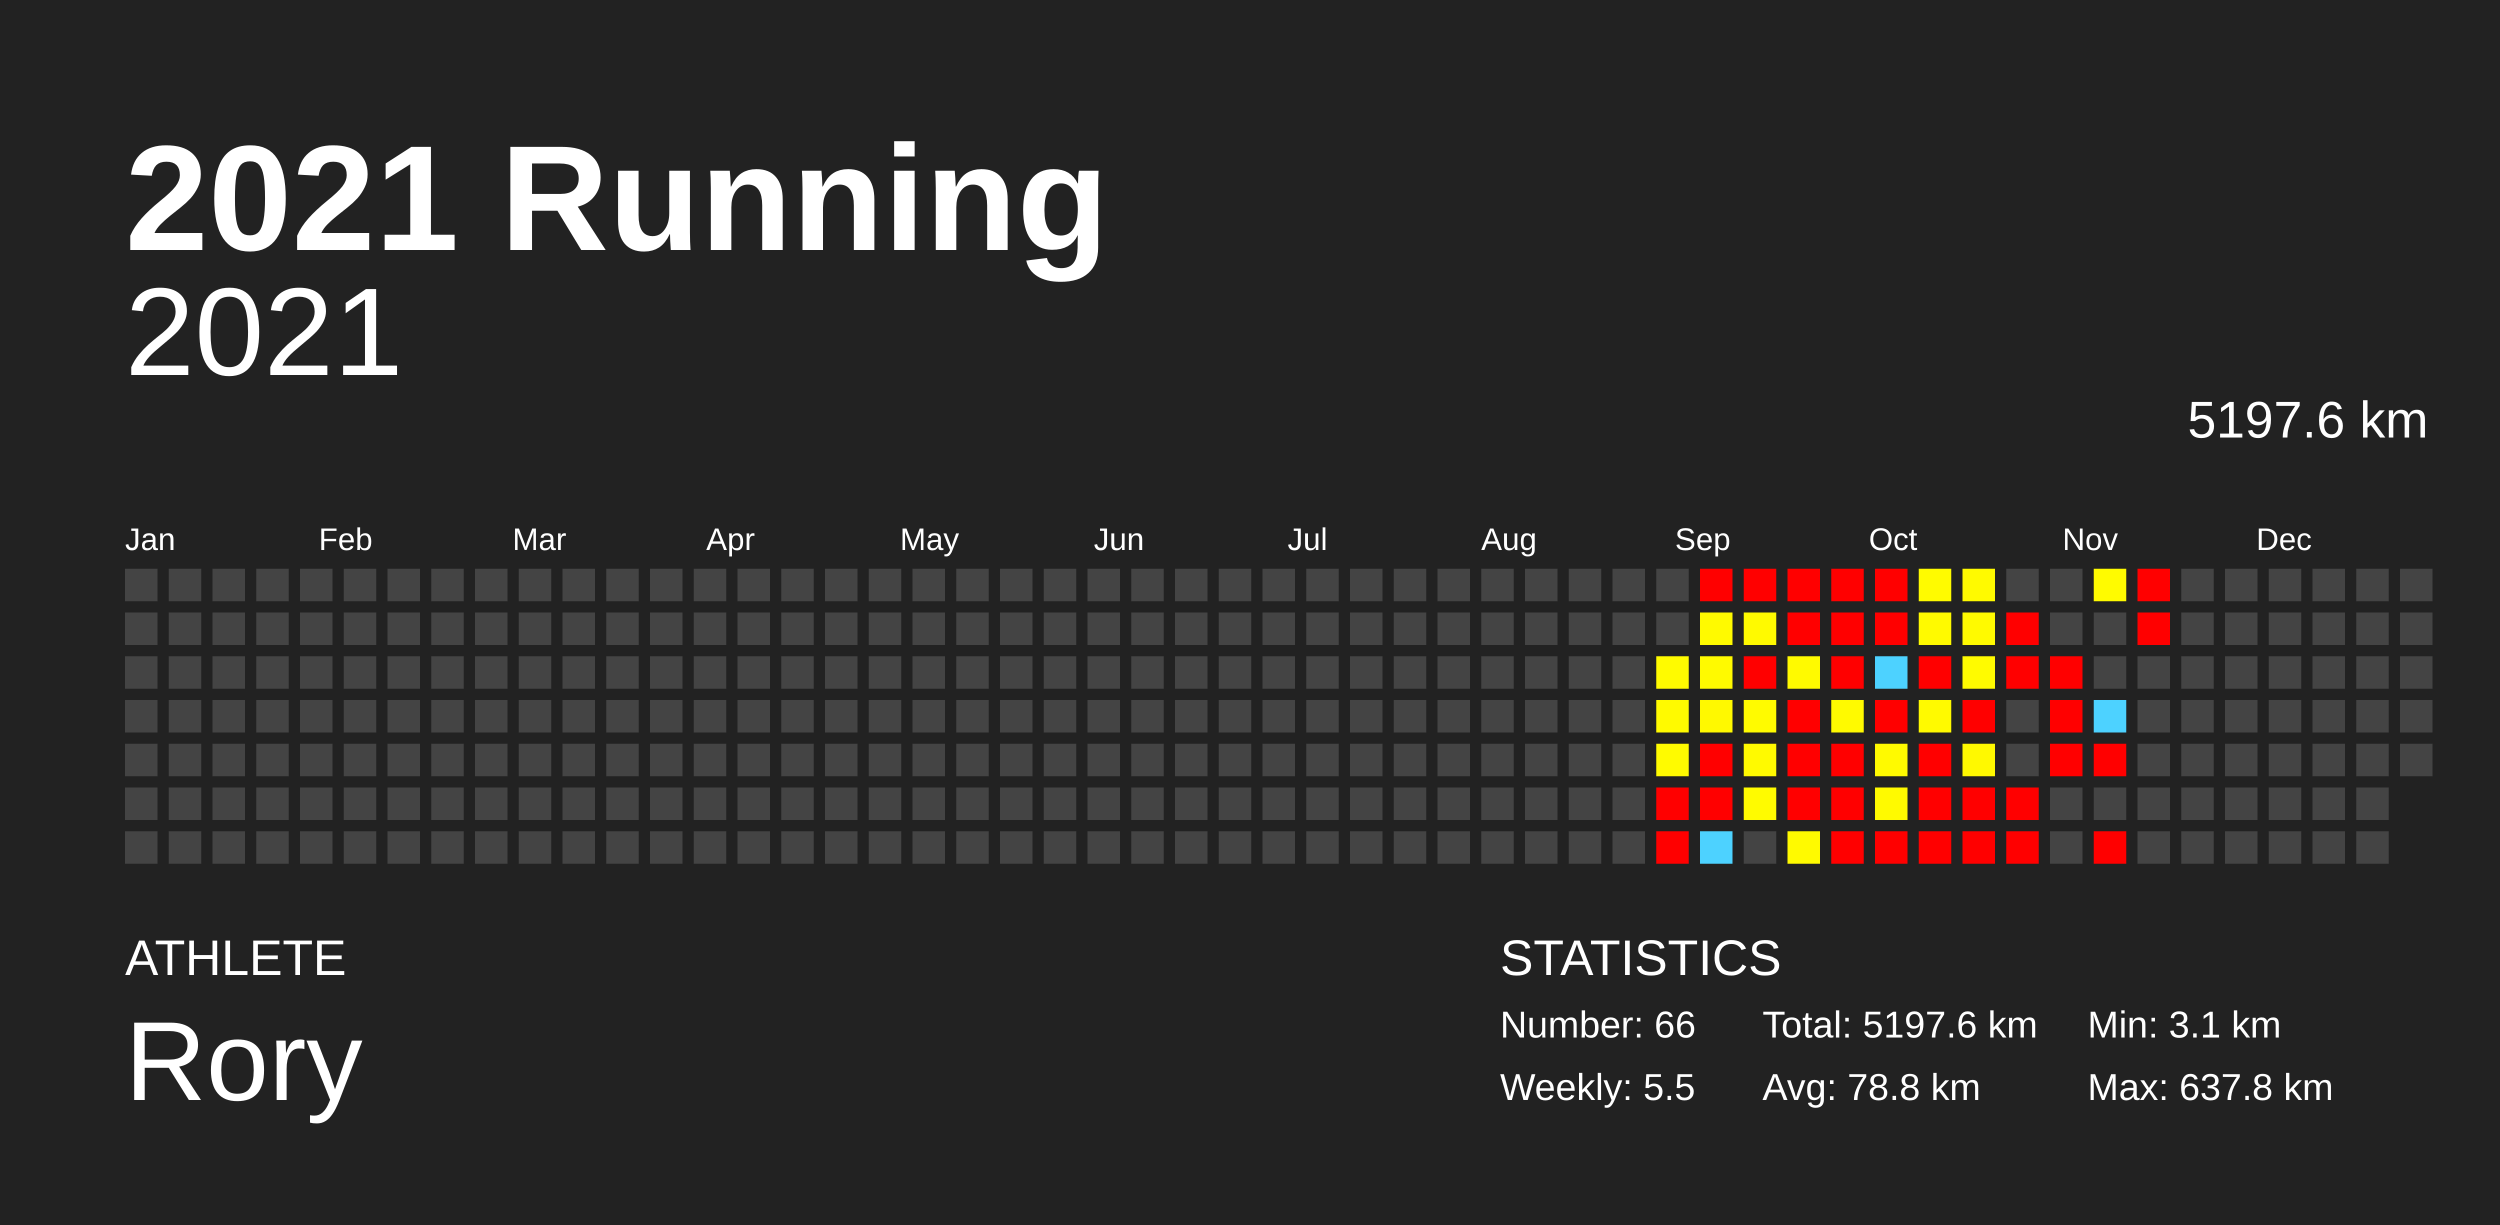
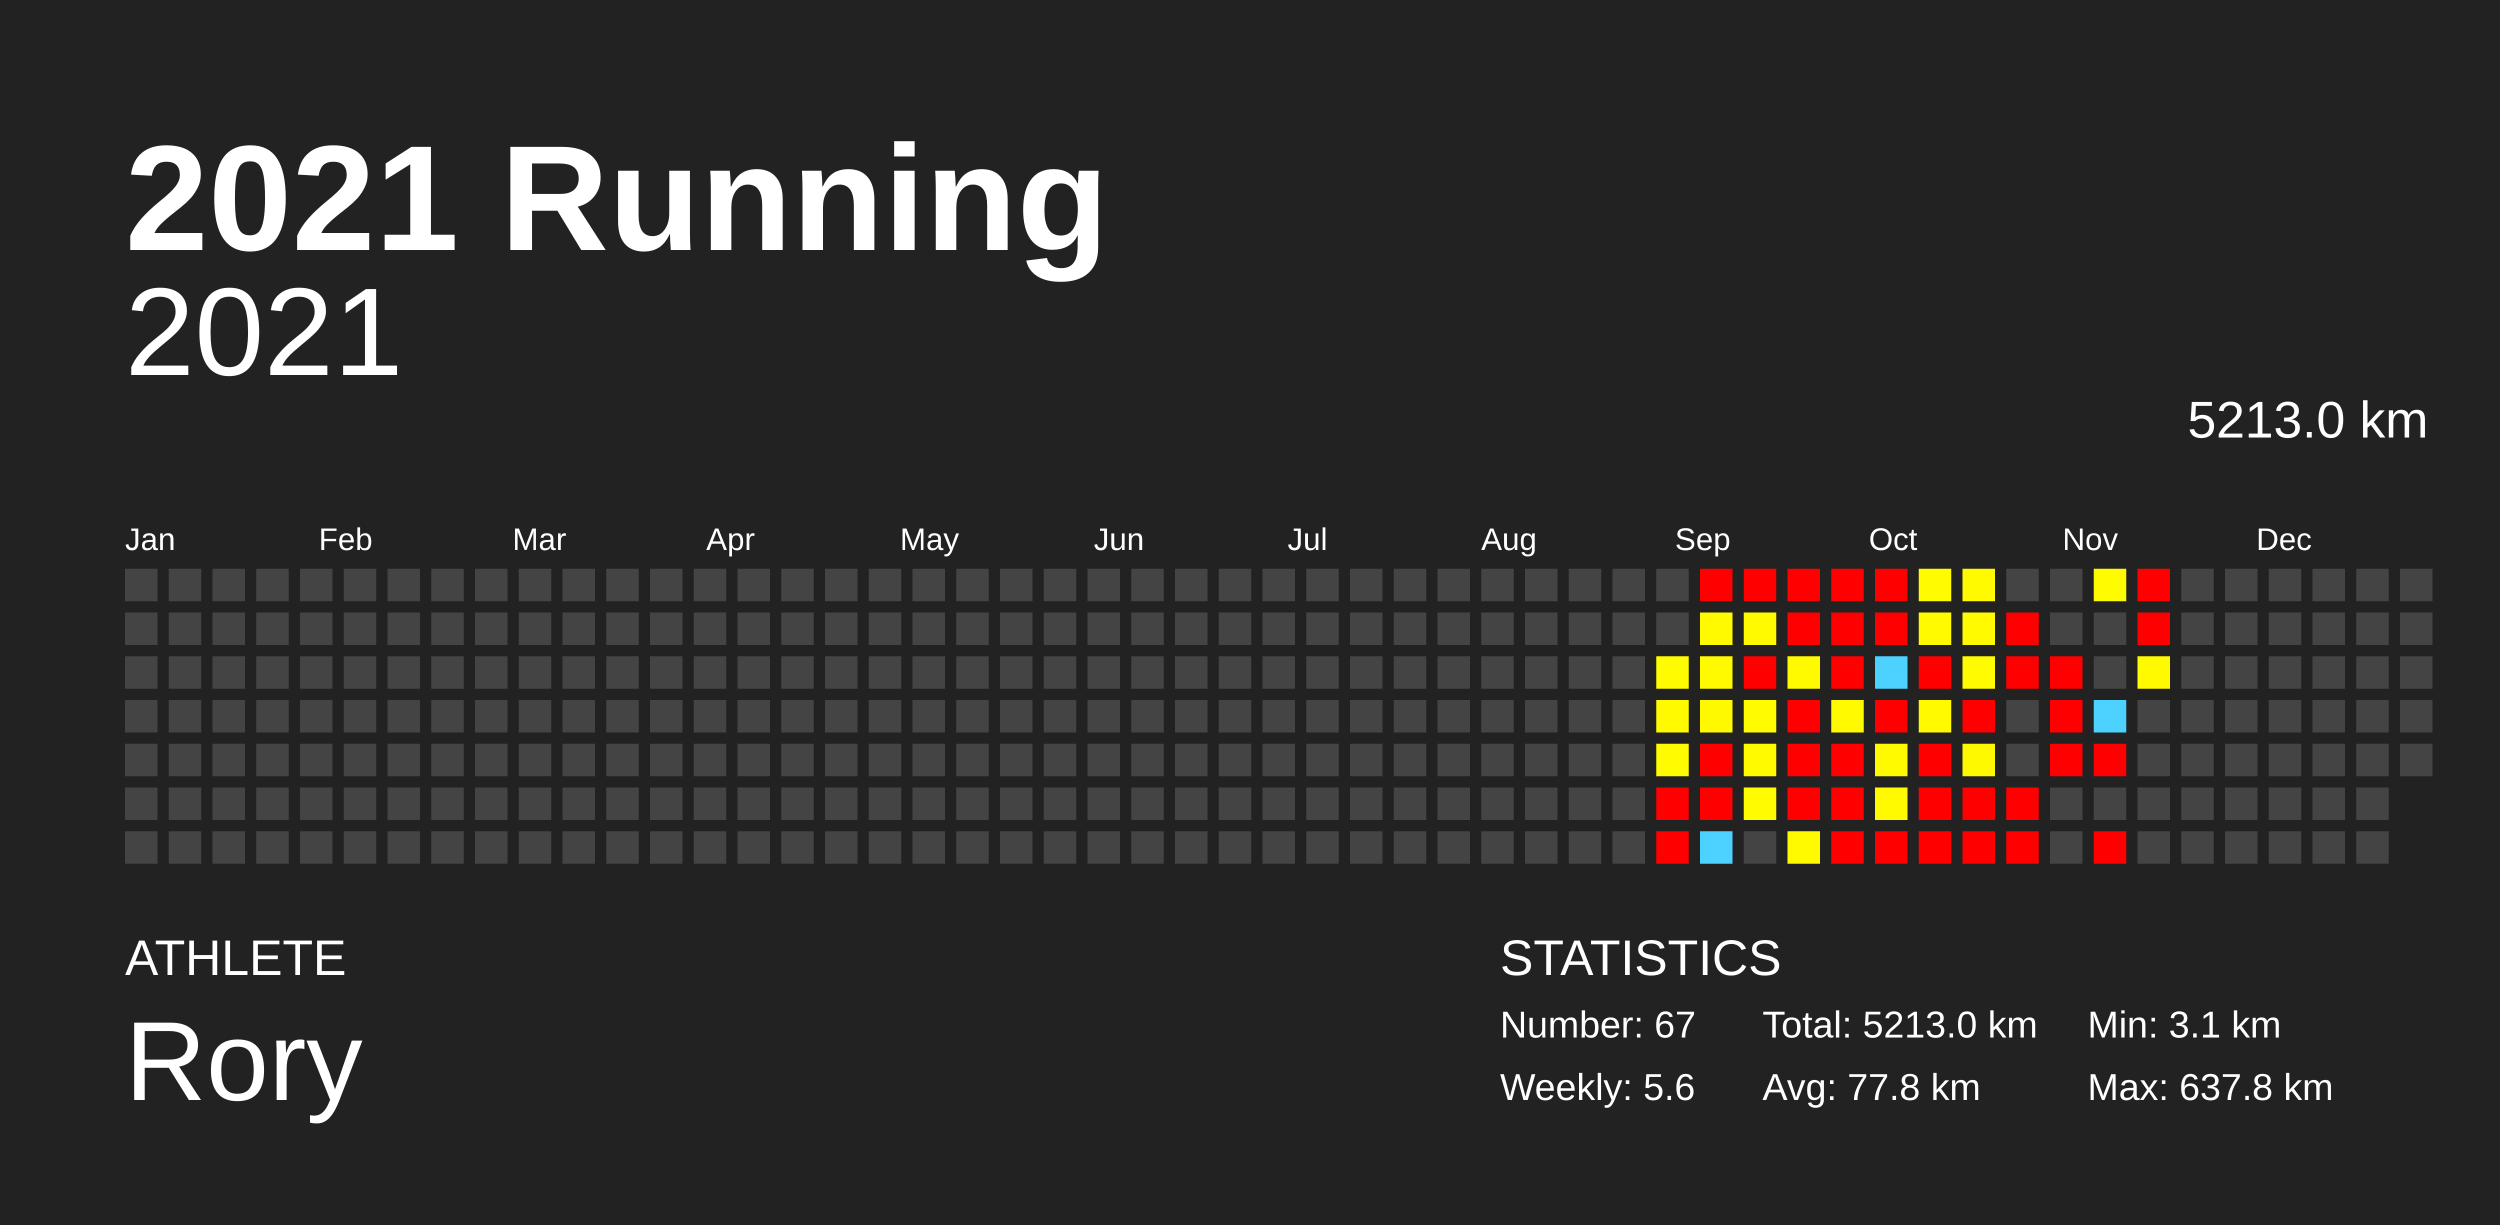
<svg xmlns="http://www.w3.org/2000/svg" baseProfile="full" height="98mm" version="1.1" viewBox="0,0,200,98" width="200mm">
  <defs />
  <rect fill="#222222" height="98" width="200" x="0" y="0" />
  <text fill="#FFFFFF" style="font-size:12px; font-family:Arial; font-weight:bold;" x="10" y="20">2021 Running</text>
  <text fill="#FFFFFF" style="font-size:4px; font-family:Arial" x="10" y="78">ATHLETE</text>
  <text fill="#FFFFFF" style="font-size:9px; font-family:Arial" x="10" y="88">Rory</text>
  <text fill="#FFFFFF" style="font-size:4px; font-family:Arial" x="120" y="78">STATISTICS</text>
-   <text fill="#FFFFFF" style="font-size:3px; font-family:Arial" x="120" y="83">Number: 66</text>
-   <text fill="#FFFFFF" style="font-size:3px; font-family:Arial" x="120" y="88">Weekly: 5.5</text>
-   <text fill="#FFFFFF" style="font-size:3px; font-family:Arial" x="141" y="83">Total: 5197.6 km</text>
-   <text fill="#FFFFFF" style="font-size:3px; font-family:Arial" x="141" y="88">Avg: 78.8 km</text>
+   <text fill="#FFFFFF" style="font-size:3px; font-family:Arial" x="120" y="83">Number: 67</text>
+   <text fill="#FFFFFF" style="font-size:3px; font-family:Arial" x="120" y="88">Weekly: 5.6</text>
+   <text fill="#FFFFFF" style="font-size:3px; font-family:Arial" x="141" y="83">Total: 5213.0 km</text>
+   <text fill="#FFFFFF" style="font-size:3px; font-family:Arial" x="141" y="88">Avg: 77.8 km</text>
  <text fill="#FFFFFF" style="font-size:3px; font-family:Arial" x="167" y="83">Min: 3.1 km</text>
  <text fill="#FFFFFF" style="font-size:3px; font-family:Arial" x="167" y="88">Max: 637.8 km</text>
  <text alignment-baseline="hanging" fill="#FFFFFF" style="font-size:10.0px; font-family:Arial;" x="10" y="30">2021</text>
-   <text alignment-baseline="hanging" fill="#FFFFFF" style="font-size:4.125px; font-family:Arial;" x="175" y="35">5197.6 km</text>
+   <text alignment-baseline="hanging" fill="#FFFFFF" style="font-size:4.125px; font-family:Arial;" x="175" y="35">5213.0 km</text>
  <text fill="#FFFFFF" style="font-size:2.5px; font-family:Arial" x="10.0" y="44">Jan</text>
  <text fill="#FFFFFF" style="font-size:2.5px; font-family:Arial" x="25.5" y="44">Feb</text>
  <text fill="#FFFFFF" style="font-size:2.5px; font-family:Arial" x="41.0" y="44">Mar</text>
  <text fill="#FFFFFF" style="font-size:2.5px; font-family:Arial" x="56.5" y="44">Apr</text>
  <text fill="#FFFFFF" style="font-size:2.5px; font-family:Arial" x="72.0" y="44">May</text>
  <text fill="#FFFFFF" style="font-size:2.5px; font-family:Arial" x="87.5" y="44">Jun</text>
  <text fill="#FFFFFF" style="font-size:2.5px; font-family:Arial" x="103.0" y="44">Jul</text>
  <text fill="#FFFFFF" style="font-size:2.5px; font-family:Arial" x="118.5" y="44">Aug</text>
  <text fill="#FFFFFF" style="font-size:2.5px; font-family:Arial" x="134.0" y="44">Sep</text>
  <text fill="#FFFFFF" style="font-size:2.5px; font-family:Arial" x="149.5" y="44">Oct</text>
  <text fill="#FFFFFF" style="font-size:2.5px; font-family:Arial" x="165.0" y="44">Nov</text>
  <text fill="#FFFFFF" style="font-size:2.5px; font-family:Arial" x="180.5" y="44">Dec</text>
  <rect fill="#444444" height="2.6" width="2.6" x="10.0" y="45.5" />
  <rect fill="#444444" height="2.6" width="2.6" x="10.0" y="49.0" />
  <rect fill="#444444" height="2.6" width="2.6" x="10.0" y="52.5" />
  <rect fill="#444444" height="2.6" width="2.6" x="10.0" y="56.0" />
  <rect fill="#444444" height="2.6" width="2.6" x="10.0" y="59.5" />
  <rect fill="#444444" height="2.6" width="2.6" x="10.0" y="63.0" />
  <rect fill="#444444" height="2.6" width="2.6" x="10.0" y="66.5" />
  <rect fill="#444444" height="2.6" width="2.6" x="13.5" y="45.5" />
  <rect fill="#444444" height="2.6" width="2.6" x="13.5" y="49.0" />
  <rect fill="#444444" height="2.6" width="2.6" x="13.5" y="52.5" />
  <rect fill="#444444" height="2.6" width="2.6" x="13.5" y="56.0" />
  <rect fill="#444444" height="2.6" width="2.6" x="13.5" y="59.5" />
  <rect fill="#444444" height="2.6" width="2.6" x="13.5" y="63.0" />
  <rect fill="#444444" height="2.6" width="2.6" x="13.5" y="66.5" />
  <rect fill="#444444" height="2.6" width="2.6" x="17.0" y="45.5" />
  <rect fill="#444444" height="2.6" width="2.6" x="17.0" y="49.0" />
  <rect fill="#444444" height="2.6" width="2.6" x="17.0" y="52.5" />
  <rect fill="#444444" height="2.6" width="2.6" x="17.0" y="56.0" />
  <rect fill="#444444" height="2.6" width="2.6" x="17.0" y="59.5" />
  <rect fill="#444444" height="2.6" width="2.6" x="17.0" y="63.0" />
  <rect fill="#444444" height="2.6" width="2.6" x="17.0" y="66.5" />
  <rect fill="#444444" height="2.6" width="2.6" x="20.5" y="45.5" />
  <rect fill="#444444" height="2.6" width="2.6" x="20.5" y="49.0" />
  <rect fill="#444444" height="2.6" width="2.6" x="20.5" y="52.5" />
  <rect fill="#444444" height="2.6" width="2.6" x="20.5" y="56.0" />
  <rect fill="#444444" height="2.6" width="2.6" x="20.5" y="59.5" />
  <rect fill="#444444" height="2.6" width="2.6" x="20.5" y="63.0" />
  <rect fill="#444444" height="2.6" width="2.6" x="20.5" y="66.5" />
  <rect fill="#444444" height="2.6" width="2.6" x="24.0" y="45.5" />
  <rect fill="#444444" height="2.6" width="2.6" x="24.0" y="49.0" />
  <rect fill="#444444" height="2.6" width="2.6" x="24.0" y="52.5" />
  <rect fill="#444444" height="2.6" width="2.6" x="24.0" y="56.0" />
  <rect fill="#444444" height="2.6" width="2.6" x="24.0" y="59.5" />
  <rect fill="#444444" height="2.6" width="2.6" x="24.0" y="63.0" />
  <rect fill="#444444" height="2.6" width="2.6" x="24.0" y="66.5" />
  <rect fill="#444444" height="2.6" width="2.6" x="27.5" y="45.5" />
  <rect fill="#444444" height="2.6" width="2.6" x="27.5" y="49.0" />
  <rect fill="#444444" height="2.6" width="2.6" x="27.5" y="52.5" />
  <rect fill="#444444" height="2.6" width="2.6" x="27.5" y="56.0" />
  <rect fill="#444444" height="2.6" width="2.6" x="27.5" y="59.5" />
  <rect fill="#444444" height="2.6" width="2.6" x="27.5" y="63.0" />
  <rect fill="#444444" height="2.6" width="2.6" x="27.5" y="66.5" />
  <rect fill="#444444" height="2.6" width="2.6" x="31.0" y="45.5" />
  <rect fill="#444444" height="2.6" width="2.6" x="31.0" y="49.0" />
  <rect fill="#444444" height="2.6" width="2.6" x="31.0" y="52.5" />
  <rect fill="#444444" height="2.6" width="2.6" x="31.0" y="56.0" />
  <rect fill="#444444" height="2.6" width="2.6" x="31.0" y="59.5" />
  <rect fill="#444444" height="2.6" width="2.6" x="31.0" y="63.0" />
  <rect fill="#444444" height="2.6" width="2.6" x="31.0" y="66.5" />
  <rect fill="#444444" height="2.6" width="2.6" x="34.5" y="45.5" />
  <rect fill="#444444" height="2.6" width="2.6" x="34.5" y="49.0" />
  <rect fill="#444444" height="2.6" width="2.6" x="34.5" y="52.5" />
  <rect fill="#444444" height="2.6" width="2.6" x="34.5" y="56.0" />
  <rect fill="#444444" height="2.6" width="2.6" x="34.5" y="59.5" />
  <rect fill="#444444" height="2.6" width="2.6" x="34.5" y="63.0" />
  <rect fill="#444444" height="2.6" width="2.6" x="34.5" y="66.5" />
  <rect fill="#444444" height="2.6" width="2.6" x="38.0" y="45.5" />
  <rect fill="#444444" height="2.6" width="2.6" x="38.0" y="49.0" />
  <rect fill="#444444" height="2.6" width="2.6" x="38.0" y="52.5" />
  <rect fill="#444444" height="2.6" width="2.6" x="38.0" y="56.0" />
  <rect fill="#444444" height="2.6" width="2.6" x="38.0" y="59.5" />
  <rect fill="#444444" height="2.6" width="2.6" x="38.0" y="63.0" />
  <rect fill="#444444" height="2.6" width="2.6" x="38.0" y="66.5" />
  <rect fill="#444444" height="2.6" width="2.6" x="41.5" y="45.5" />
  <rect fill="#444444" height="2.6" width="2.6" x="41.5" y="49.0" />
  <rect fill="#444444" height="2.6" width="2.6" x="41.5" y="52.5" />
  <rect fill="#444444" height="2.6" width="2.6" x="41.5" y="56.0" />
  <rect fill="#444444" height="2.6" width="2.6" x="41.5" y="59.5" />
  <rect fill="#444444" height="2.6" width="2.6" x="41.5" y="63.0" />
  <rect fill="#444444" height="2.6" width="2.6" x="41.5" y="66.5" />
  <rect fill="#444444" height="2.6" width="2.6" x="45.0" y="45.5" />
  <rect fill="#444444" height="2.6" width="2.6" x="45.0" y="49.0" />
  <rect fill="#444444" height="2.6" width="2.6" x="45.0" y="52.5" />
  <rect fill="#444444" height="2.6" width="2.6" x="45.0" y="56.0" />
  <rect fill="#444444" height="2.6" width="2.6" x="45.0" y="59.5" />
  <rect fill="#444444" height="2.6" width="2.6" x="45.0" y="63.0" />
  <rect fill="#444444" height="2.6" width="2.6" x="45.0" y="66.5" />
  <rect fill="#444444" height="2.6" width="2.6" x="48.5" y="45.5" />
  <rect fill="#444444" height="2.6" width="2.6" x="48.5" y="49.0" />
  <rect fill="#444444" height="2.6" width="2.6" x="48.5" y="52.5" />
  <rect fill="#444444" height="2.6" width="2.6" x="48.5" y="56.0" />
  <rect fill="#444444" height="2.6" width="2.6" x="48.5" y="59.5" />
  <rect fill="#444444" height="2.6" width="2.6" x="48.5" y="63.0" />
  <rect fill="#444444" height="2.6" width="2.6" x="48.5" y="66.5" />
  <rect fill="#444444" height="2.6" width="2.6" x="52.0" y="45.5" />
  <rect fill="#444444" height="2.6" width="2.6" x="52.0" y="49.0" />
  <rect fill="#444444" height="2.6" width="2.6" x="52.0" y="52.5" />
  <rect fill="#444444" height="2.6" width="2.6" x="52.0" y="56.0" />
  <rect fill="#444444" height="2.6" width="2.6" x="52.0" y="59.5" />
  <rect fill="#444444" height="2.6" width="2.6" x="52.0" y="63.0" />
  <rect fill="#444444" height="2.6" width="2.6" x="52.0" y="66.5" />
  <rect fill="#444444" height="2.6" width="2.6" x="55.5" y="45.5" />
  <rect fill="#444444" height="2.6" width="2.6" x="55.5" y="49.0" />
  <rect fill="#444444" height="2.6" width="2.6" x="55.5" y="52.5" />
  <rect fill="#444444" height="2.6" width="2.6" x="55.5" y="56.0" />
  <rect fill="#444444" height="2.6" width="2.6" x="55.5" y="59.5" />
  <rect fill="#444444" height="2.6" width="2.6" x="55.5" y="63.0" />
  <rect fill="#444444" height="2.6" width="2.6" x="55.5" y="66.5" />
  <rect fill="#444444" height="2.6" width="2.6" x="59.0" y="45.5" />
  <rect fill="#444444" height="2.6" width="2.6" x="59.0" y="49.0" />
  <rect fill="#444444" height="2.6" width="2.6" x="59.0" y="52.5" />
  <rect fill="#444444" height="2.6" width="2.6" x="59.0" y="56.0" />
  <rect fill="#444444" height="2.6" width="2.6" x="59.0" y="59.5" />
  <rect fill="#444444" height="2.6" width="2.6" x="59.0" y="63.0" />
  <rect fill="#444444" height="2.6" width="2.6" x="59.0" y="66.5" />
  <rect fill="#444444" height="2.6" width="2.6" x="62.5" y="45.5" />
  <rect fill="#444444" height="2.6" width="2.6" x="62.5" y="49.0" />
  <rect fill="#444444" height="2.6" width="2.6" x="62.5" y="52.5" />
  <rect fill="#444444" height="2.6" width="2.6" x="62.5" y="56.0" />
  <rect fill="#444444" height="2.6" width="2.6" x="62.5" y="59.5" />
  <rect fill="#444444" height="2.6" width="2.6" x="62.5" y="63.0" />
  <rect fill="#444444" height="2.6" width="2.6" x="62.5" y="66.5" />
  <rect fill="#444444" height="2.6" width="2.6" x="66.0" y="45.5" />
  <rect fill="#444444" height="2.6" width="2.6" x="66.0" y="49.0" />
  <rect fill="#444444" height="2.6" width="2.6" x="66.0" y="52.5" />
  <rect fill="#444444" height="2.6" width="2.6" x="66.0" y="56.0" />
  <rect fill="#444444" height="2.6" width="2.6" x="66.0" y="59.5" />
  <rect fill="#444444" height="2.6" width="2.6" x="66.0" y="63.0" />
  <rect fill="#444444" height="2.6" width="2.6" x="66.0" y="66.5" />
  <rect fill="#444444" height="2.6" width="2.6" x="69.5" y="45.5" />
  <rect fill="#444444" height="2.6" width="2.6" x="69.5" y="49.0" />
  <rect fill="#444444" height="2.6" width="2.6" x="69.5" y="52.5" />
  <rect fill="#444444" height="2.6" width="2.6" x="69.5" y="56.0" />
  <rect fill="#444444" height="2.6" width="2.6" x="69.5" y="59.5" />
  <rect fill="#444444" height="2.6" width="2.6" x="69.5" y="63.0" />
  <rect fill="#444444" height="2.6" width="2.6" x="69.5" y="66.5" />
  <rect fill="#444444" height="2.6" width="2.6" x="73.0" y="45.5" />
  <rect fill="#444444" height="2.6" width="2.6" x="73.0" y="49.0" />
  <rect fill="#444444" height="2.6" width="2.6" x="73.0" y="52.5" />
  <rect fill="#444444" height="2.6" width="2.6" x="73.0" y="56.0" />
  <rect fill="#444444" height="2.6" width="2.6" x="73.0" y="59.5" />
  <rect fill="#444444" height="2.6" width="2.6" x="73.0" y="63.0" />
  <rect fill="#444444" height="2.6" width="2.6" x="73.0" y="66.5" />
  <rect fill="#444444" height="2.6" width="2.6" x="76.5" y="45.5" />
  <rect fill="#444444" height="2.6" width="2.6" x="76.5" y="49.0" />
  <rect fill="#444444" height="2.6" width="2.6" x="76.5" y="52.5" />
  <rect fill="#444444" height="2.6" width="2.6" x="76.5" y="56.0" />
  <rect fill="#444444" height="2.6" width="2.6" x="76.5" y="59.5" />
  <rect fill="#444444" height="2.6" width="2.6" x="76.5" y="63.0" />
  <rect fill="#444444" height="2.6" width="2.6" x="76.5" y="66.5" />
  <rect fill="#444444" height="2.6" width="2.6" x="80.0" y="45.5" />
  <rect fill="#444444" height="2.6" width="2.6" x="80.0" y="49.0" />
  <rect fill="#444444" height="2.6" width="2.6" x="80.0" y="52.5" />
  <rect fill="#444444" height="2.6" width="2.6" x="80.0" y="56.0" />
  <rect fill="#444444" height="2.6" width="2.6" x="80.0" y="59.5" />
  <rect fill="#444444" height="2.6" width="2.6" x="80.0" y="63.0" />
  <rect fill="#444444" height="2.6" width="2.6" x="80.0" y="66.5" />
  <rect fill="#444444" height="2.6" width="2.6" x="83.5" y="45.5" />
  <rect fill="#444444" height="2.6" width="2.6" x="83.5" y="49.0" />
  <rect fill="#444444" height="2.6" width="2.6" x="83.5" y="52.5" />
  <rect fill="#444444" height="2.6" width="2.6" x="83.5" y="56.0" />
  <rect fill="#444444" height="2.6" width="2.6" x="83.5" y="59.5" />
  <rect fill="#444444" height="2.6" width="2.6" x="83.5" y="63.0" />
  <rect fill="#444444" height="2.6" width="2.6" x="83.5" y="66.5" />
  <rect fill="#444444" height="2.6" width="2.6" x="87.0" y="45.5" />
  <rect fill="#444444" height="2.6" width="2.6" x="87.0" y="49.0" />
  <rect fill="#444444" height="2.6" width="2.6" x="87.0" y="52.5" />
  <rect fill="#444444" height="2.6" width="2.6" x="87.0" y="56.0" />
  <rect fill="#444444" height="2.6" width="2.6" x="87.0" y="59.5" />
  <rect fill="#444444" height="2.6" width="2.6" x="87.0" y="63.0" />
  <rect fill="#444444" height="2.6" width="2.6" x="87.0" y="66.5" />
  <rect fill="#444444" height="2.6" width="2.6" x="90.5" y="45.5" />
  <rect fill="#444444" height="2.6" width="2.6" x="90.5" y="49.0" />
  <rect fill="#444444" height="2.6" width="2.6" x="90.5" y="52.5" />
  <rect fill="#444444" height="2.6" width="2.6" x="90.5" y="56.0" />
  <rect fill="#444444" height="2.6" width="2.6" x="90.5" y="59.5" />
  <rect fill="#444444" height="2.6" width="2.6" x="90.5" y="63.0" />
  <rect fill="#444444" height="2.6" width="2.6" x="90.5" y="66.5" />
  <rect fill="#444444" height="2.6" width="2.6" x="94.0" y="45.5" />
  <rect fill="#444444" height="2.6" width="2.6" x="94.0" y="49.0" />
  <rect fill="#444444" height="2.6" width="2.6" x="94.0" y="52.5" />
  <rect fill="#444444" height="2.6" width="2.6" x="94.0" y="56.0" />
  <rect fill="#444444" height="2.6" width="2.6" x="94.0" y="59.5" />
  <rect fill="#444444" height="2.6" width="2.6" x="94.0" y="63.0" />
  <rect fill="#444444" height="2.6" width="2.6" x="94.0" y="66.5" />
  <rect fill="#444444" height="2.6" width="2.6" x="97.5" y="45.5" />
  <rect fill="#444444" height="2.6" width="2.6" x="97.5" y="49.0" />
  <rect fill="#444444" height="2.6" width="2.6" x="97.5" y="52.5" />
  <rect fill="#444444" height="2.6" width="2.6" x="97.5" y="56.0" />
  <rect fill="#444444" height="2.6" width="2.6" x="97.5" y="59.5" />
  <rect fill="#444444" height="2.6" width="2.6" x="97.5" y="63.0" />
  <rect fill="#444444" height="2.6" width="2.6" x="97.5" y="66.5" />
  <rect fill="#444444" height="2.6" width="2.6" x="101.0" y="45.5" />
  <rect fill="#444444" height="2.6" width="2.6" x="101.0" y="49.0" />
  <rect fill="#444444" height="2.6" width="2.6" x="101.0" y="52.5" />
  <rect fill="#444444" height="2.6" width="2.6" x="101.0" y="56.0" />
  <rect fill="#444444" height="2.6" width="2.6" x="101.0" y="59.5" />
  <rect fill="#444444" height="2.6" width="2.6" x="101.0" y="63.0" />
  <rect fill="#444444" height="2.6" width="2.6" x="101.0" y="66.5" />
  <rect fill="#444444" height="2.6" width="2.6" x="104.5" y="45.5" />
  <rect fill="#444444" height="2.6" width="2.6" x="104.5" y="49.0" />
  <rect fill="#444444" height="2.6" width="2.6" x="104.5" y="52.5" />
  <rect fill="#444444" height="2.6" width="2.6" x="104.5" y="56.0" />
  <rect fill="#444444" height="2.6" width="2.6" x="104.5" y="59.5" />
  <rect fill="#444444" height="2.6" width="2.6" x="104.5" y="63.0" />
  <rect fill="#444444" height="2.6" width="2.6" x="104.5" y="66.5" />
  <rect fill="#444444" height="2.6" width="2.6" x="108.0" y="45.5" />
  <rect fill="#444444" height="2.6" width="2.6" x="108.0" y="49.0" />
  <rect fill="#444444" height="2.6" width="2.6" x="108.0" y="52.5" />
  <rect fill="#444444" height="2.6" width="2.6" x="108.0" y="56.0" />
  <rect fill="#444444" height="2.6" width="2.6" x="108.0" y="59.5" />
  <rect fill="#444444" height="2.6" width="2.6" x="108.0" y="63.0" />
  <rect fill="#444444" height="2.6" width="2.6" x="108.0" y="66.5" />
  <rect fill="#444444" height="2.6" width="2.6" x="111.5" y="45.5" />
  <rect fill="#444444" height="2.6" width="2.6" x="111.5" y="49.0" />
  <rect fill="#444444" height="2.6" width="2.6" x="111.5" y="52.5" />
  <rect fill="#444444" height="2.6" width="2.6" x="111.5" y="56.0" />
  <rect fill="#444444" height="2.6" width="2.6" x="111.5" y="59.5" />
  <rect fill="#444444" height="2.6" width="2.6" x="111.5" y="63.0" />
  <rect fill="#444444" height="2.6" width="2.6" x="111.5" y="66.5" />
  <rect fill="#444444" height="2.6" width="2.6" x="115.0" y="45.5" />
  <rect fill="#444444" height="2.6" width="2.6" x="115.0" y="49.0" />
  <rect fill="#444444" height="2.6" width="2.6" x="115.0" y="52.5" />
  <rect fill="#444444" height="2.6" width="2.6" x="115.0" y="56.0" />
  <rect fill="#444444" height="2.6" width="2.6" x="115.0" y="59.5" />
  <rect fill="#444444" height="2.6" width="2.6" x="115.0" y="63.0" />
  <rect fill="#444444" height="2.6" width="2.6" x="115.0" y="66.5" />
  <rect fill="#444444" height="2.6" width="2.6" x="118.5" y="45.5" />
  <rect fill="#444444" height="2.6" width="2.6" x="118.5" y="49.0" />
  <rect fill="#444444" height="2.6" width="2.6" x="118.5" y="52.5" />
  <rect fill="#444444" height="2.6" width="2.6" x="118.5" y="56.0" />
  <rect fill="#444444" height="2.6" width="2.6" x="118.5" y="59.5" />
  <rect fill="#444444" height="2.6" width="2.6" x="118.5" y="63.0" />
  <rect fill="#444444" height="2.6" width="2.6" x="118.5" y="66.5" />
  <rect fill="#444444" height="2.6" width="2.6" x="122.0" y="45.5" />
  <rect fill="#444444" height="2.6" width="2.6" x="122.0" y="49.0" />
  <rect fill="#444444" height="2.6" width="2.6" x="122.0" y="52.5" />
  <rect fill="#444444" height="2.6" width="2.6" x="122.0" y="56.0" />
  <rect fill="#444444" height="2.6" width="2.6" x="122.0" y="59.5" />
  <rect fill="#444444" height="2.6" width="2.6" x="122.0" y="63.0" />
  <rect fill="#444444" height="2.6" width="2.6" x="122.0" y="66.5" />
  <rect fill="#444444" height="2.6" width="2.6" x="125.5" y="45.5" />
  <rect fill="#444444" height="2.6" width="2.6" x="125.5" y="49.0" />
  <rect fill="#444444" height="2.6" width="2.6" x="125.5" y="52.5" />
  <rect fill="#444444" height="2.6" width="2.6" x="125.5" y="56.0" />
  <rect fill="#444444" height="2.6" width="2.6" x="125.5" y="59.5" />
  <rect fill="#444444" height="2.6" width="2.6" x="125.5" y="63.0" />
  <rect fill="#444444" height="2.6" width="2.6" x="125.5" y="66.5" />
  <rect fill="#444444" height="2.6" width="2.6" x="129.0" y="45.5" />
  <rect fill="#444444" height="2.6" width="2.6" x="129.0" y="49.0" />
  <rect fill="#444444" height="2.6" width="2.6" x="129.0" y="52.5" />
  <rect fill="#444444" height="2.6" width="2.6" x="129.0" y="56.0" />
  <rect fill="#444444" height="2.6" width="2.6" x="129.0" y="59.5" />
  <rect fill="#444444" height="2.6" width="2.6" x="129.0" y="63.0" />
  <rect fill="#444444" height="2.6" width="2.6" x="129.0" y="66.5" />
  <rect fill="#444444" height="2.6" width="2.6" x="132.5" y="45.5" />
  <rect fill="#444444" height="2.6" width="2.6" x="132.5" y="49.0" />
  <rect fill="#fffb00" height="2.6" width="2.6" x="132.5" y="52.5" />
  <rect fill="#fffa00" height="2.6" width="2.6" x="132.5" y="56.0" />
  <rect fill="#fffb00" height="2.6" width="2.6" x="132.5" y="59.5" />
  <rect fill="red" height="2.6" width="2.6" x="132.5" y="63.0" />
  <rect fill="red" height="2.6" width="2.6" x="132.5" y="66.5" />
  <rect fill="red" height="2.6" width="2.6" x="136.0" y="45.5" />
  <rect fill="#fffa00" height="2.6" width="2.6" x="136.0" y="49.0" />
  <rect fill="#fffa00" height="2.6" width="2.6" x="136.0" y="52.5" />
  <rect fill="#fff900" height="2.6" width="2.6" x="136.0" y="56.0" />
  <rect fill="red" height="2.6" width="2.6" x="136.0" y="59.5" />
  <rect fill="red" height="2.6" width="2.6" x="136.0" y="63.0" />
  <rect fill="#4dd2ff" height="2.6" width="2.6" x="136.0" y="66.5" />
  <rect fill="red" height="2.6" width="2.6" x="139.5" y="45.5" />
  <rect fill="#fffa00" height="2.6" width="2.6" x="139.5" y="49.0" />
  <rect fill="red" height="2.6" width="2.6" x="139.5" y="52.5" />
  <rect fill="#fffb00" height="2.6" width="2.6" x="139.5" y="56.0" />
  <rect fill="#fffa00" height="2.6" width="2.6" x="139.5" y="59.5" />
  <rect fill="#fffb00" height="2.6" width="2.6" x="139.5" y="63.0" />
  <rect fill="#444444" height="2.6" width="2.6" x="139.5" y="66.5" />
  <rect fill="red" height="2.6" width="2.6" x="143.0" y="45.5" />
  <rect fill="red" height="2.6" width="2.6" x="143.0" y="49.0" />
  <rect fill="#fffa00" height="2.6" width="2.6" x="143.0" y="52.5" />
  <rect fill="red" height="2.6" width="2.6" x="143.0" y="56.0" />
  <rect fill="red" height="2.6" width="2.6" x="143.0" y="59.5" />
  <rect fill="red" height="2.6" width="2.6" x="143.0" y="63.0" />
  <rect fill="#fffa00" height="2.6" width="2.6" x="143.0" y="66.5" />
  <rect fill="red" height="2.6" width="2.6" x="146.5" y="45.5" />
  <rect fill="red" height="2.6" width="2.6" x="146.5" y="49.0" />
  <rect fill="red" height="2.6" width="2.6" x="146.5" y="52.5" />
  <rect fill="#fffa00" height="2.6" width="2.6" x="146.5" y="56.0" />
  <rect fill="red" height="2.6" width="2.6" x="146.5" y="59.5" />
  <rect fill="red" height="2.6" width="2.6" x="146.5" y="63.0" />
  <rect fill="red" height="2.6" width="2.6" x="146.5" y="66.5" />
  <rect fill="red" height="2.6" width="2.6" x="150.0" y="45.5" />
  <rect fill="red" height="2.6" width="2.6" x="150.0" y="49.0" />
  <rect fill="#4dd2ff" height="2.6" width="2.6" x="150.0" y="52.5" />
  <rect fill="red" height="2.6" width="2.6" x="150.0" y="56.0" />
  <rect fill="#fffa00" height="2.6" width="2.6" x="150.0" y="59.5" />
  <rect fill="#fffa00" height="2.6" width="2.6" x="150.0" y="63.0" />
  <rect fill="red" height="2.6" width="2.6" x="150.0" y="66.5" />
  <rect fill="#fffb00" height="2.6" width="2.6" x="153.5" y="45.5" />
  <rect fill="#fffa00" height="2.6" width="2.6" x="153.5" y="49.0" />
  <rect fill="red" height="2.6" width="2.6" x="153.5" y="52.5" />
  <rect fill="#fffa00" height="2.6" width="2.6" x="153.5" y="56.0" />
  <rect fill="red" height="2.6" width="2.6" x="153.5" y="59.5" />
  <rect fill="red" height="2.6" width="2.6" x="153.5" y="63.0" />
  <rect fill="red" height="2.6" width="2.6" x="153.5" y="66.5" />
  <rect fill="#fffa00" height="2.6" width="2.6" x="157.0" y="45.5" />
  <rect fill="#fffa00" height="2.6" width="2.6" x="157.0" y="49.0" />
  <rect fill="#fffb00" height="2.6" width="2.6" x="157.0" y="52.5" />
  <rect fill="red" height="2.6" width="2.6" x="157.0" y="56.0" />
  <rect fill="#fff900" height="2.6" width="2.6" x="157.0" y="59.5" />
  <rect fill="red" height="2.6" width="2.6" x="157.0" y="63.0" />
  <rect fill="red" height="2.6" width="2.6" x="157.0" y="66.5" />
  <rect fill="#444444" height="2.6" width="2.6" x="160.5" y="45.5" />
  <rect fill="red" height="2.6" width="2.6" x="160.5" y="49.0" />
  <rect fill="red" height="2.6" width="2.6" x="160.5" y="52.5" />
  <rect fill="#444444" height="2.6" width="2.6" x="160.5" y="56.0" />
  <rect fill="#444444" height="2.6" width="2.6" x="160.5" y="59.5" />
  <rect fill="red" height="2.6" width="2.6" x="160.5" y="63.0" />
  <rect fill="red" height="2.6" width="2.6" x="160.5" y="66.5" />
  <rect fill="#444444" height="2.6" width="2.6" x="164.0" y="45.5" />
  <rect fill="#444444" height="2.6" width="2.6" x="164.0" y="49.0" />
  <rect fill="red" height="2.6" width="2.6" x="164.0" y="52.5" />
  <rect fill="red" height="2.6" width="2.6" x="164.0" y="56.0" />
  <rect fill="red" height="2.6" width="2.6" x="164.0" y="59.5" />
  <rect fill="#444444" height="2.6" width="2.6" x="164.0" y="63.0" />
  <rect fill="#444444" height="2.6" width="2.6" x="164.0" y="66.5" />
  <rect fill="#fffb00" height="2.6" width="2.6" x="167.5" y="45.5" />
  <rect fill="#444444" height="2.6" width="2.6" x="167.5" y="49.0" />
  <rect fill="#444444" height="2.6" width="2.6" x="167.5" y="52.5" />
  <rect fill="#4dd2ff" height="2.6" width="2.6" x="167.5" y="56.0" />
  <rect fill="red" height="2.6" width="2.6" x="167.5" y="59.5" />
  <rect fill="#444444" height="2.6" width="2.6" x="167.5" y="63.0" />
  <rect fill="red" height="2.6" width="2.6" x="167.5" y="66.5" />
  <rect fill="red" height="2.6" width="2.6" x="171.0" y="45.5" />
  <rect fill="red" height="2.6" width="2.6" x="171.0" y="49.0" />
-   <rect fill="#444444" height="2.6" width="2.6" x="171.0" y="52.5" />
+   <rect fill="#fffa00" height="2.6" width="2.6" x="171.0" y="52.5" />
  <rect fill="#444444" height="2.6" width="2.6" x="171.0" y="56.0" />
  <rect fill="#444444" height="2.6" width="2.6" x="171.0" y="59.5" />
  <rect fill="#444444" height="2.6" width="2.6" x="171.0" y="63.0" />
  <rect fill="#444444" height="2.6" width="2.6" x="171.0" y="66.5" />
  <rect fill="#444444" height="2.6" width="2.6" x="174.5" y="45.5" />
  <rect fill="#444444" height="2.6" width="2.6" x="174.5" y="49.0" />
  <rect fill="#444444" height="2.6" width="2.6" x="174.5" y="52.5" />
  <rect fill="#444444" height="2.6" width="2.6" x="174.5" y="56.0" />
  <rect fill="#444444" height="2.6" width="2.6" x="174.5" y="59.5" />
  <rect fill="#444444" height="2.6" width="2.6" x="174.5" y="63.0" />
  <rect fill="#444444" height="2.6" width="2.6" x="174.5" y="66.5" />
  <rect fill="#444444" height="2.6" width="2.6" x="178.0" y="45.5" />
  <rect fill="#444444" height="2.6" width="2.6" x="178.0" y="49.0" />
  <rect fill="#444444" height="2.6" width="2.6" x="178.0" y="52.5" />
  <rect fill="#444444" height="2.6" width="2.6" x="178.0" y="56.0" />
  <rect fill="#444444" height="2.6" width="2.6" x="178.0" y="59.5" />
  <rect fill="#444444" height="2.6" width="2.6" x="178.0" y="63.0" />
  <rect fill="#444444" height="2.6" width="2.6" x="178.0" y="66.5" />
  <rect fill="#444444" height="2.6" width="2.6" x="181.5" y="45.5" />
  <rect fill="#444444" height="2.6" width="2.6" x="181.5" y="49.0" />
  <rect fill="#444444" height="2.6" width="2.6" x="181.5" y="52.5" />
  <rect fill="#444444" height="2.6" width="2.6" x="181.5" y="56.0" />
  <rect fill="#444444" height="2.6" width="2.6" x="181.5" y="59.5" />
  <rect fill="#444444" height="2.6" width="2.6" x="181.5" y="63.0" />
  <rect fill="#444444" height="2.6" width="2.6" x="181.5" y="66.5" />
  <rect fill="#444444" height="2.6" width="2.6" x="185.0" y="45.5" />
  <rect fill="#444444" height="2.6" width="2.6" x="185.0" y="49.0" />
  <rect fill="#444444" height="2.6" width="2.6" x="185.0" y="52.5" />
  <rect fill="#444444" height="2.6" width="2.6" x="185.0" y="56.0" />
  <rect fill="#444444" height="2.6" width="2.6" x="185.0" y="59.5" />
  <rect fill="#444444" height="2.6" width="2.6" x="185.0" y="63.0" />
  <rect fill="#444444" height="2.6" width="2.6" x="185.0" y="66.5" />
  <rect fill="#444444" height="2.6" width="2.6" x="188.5" y="45.5" />
  <rect fill="#444444" height="2.6" width="2.6" x="188.5" y="49.0" />
  <rect fill="#444444" height="2.6" width="2.6" x="188.5" y="52.5" />
  <rect fill="#444444" height="2.6" width="2.6" x="188.5" y="56.0" />
  <rect fill="#444444" height="2.6" width="2.6" x="188.5" y="59.5" />
  <rect fill="#444444" height="2.6" width="2.6" x="188.5" y="63.0" />
  <rect fill="#444444" height="2.6" width="2.6" x="188.5" y="66.5" />
  <rect fill="#444444" height="2.6" width="2.6" x="192.0" y="45.5" />
  <rect fill="#444444" height="2.6" width="2.6" x="192.0" y="49.0" />
  <rect fill="#444444" height="2.6" width="2.6" x="192.0" y="52.5" />
  <rect fill="#444444" height="2.6" width="2.6" x="192.0" y="56.0" />
  <rect fill="#444444" height="2.6" width="2.6" x="192.0" y="59.5" />
</svg>
